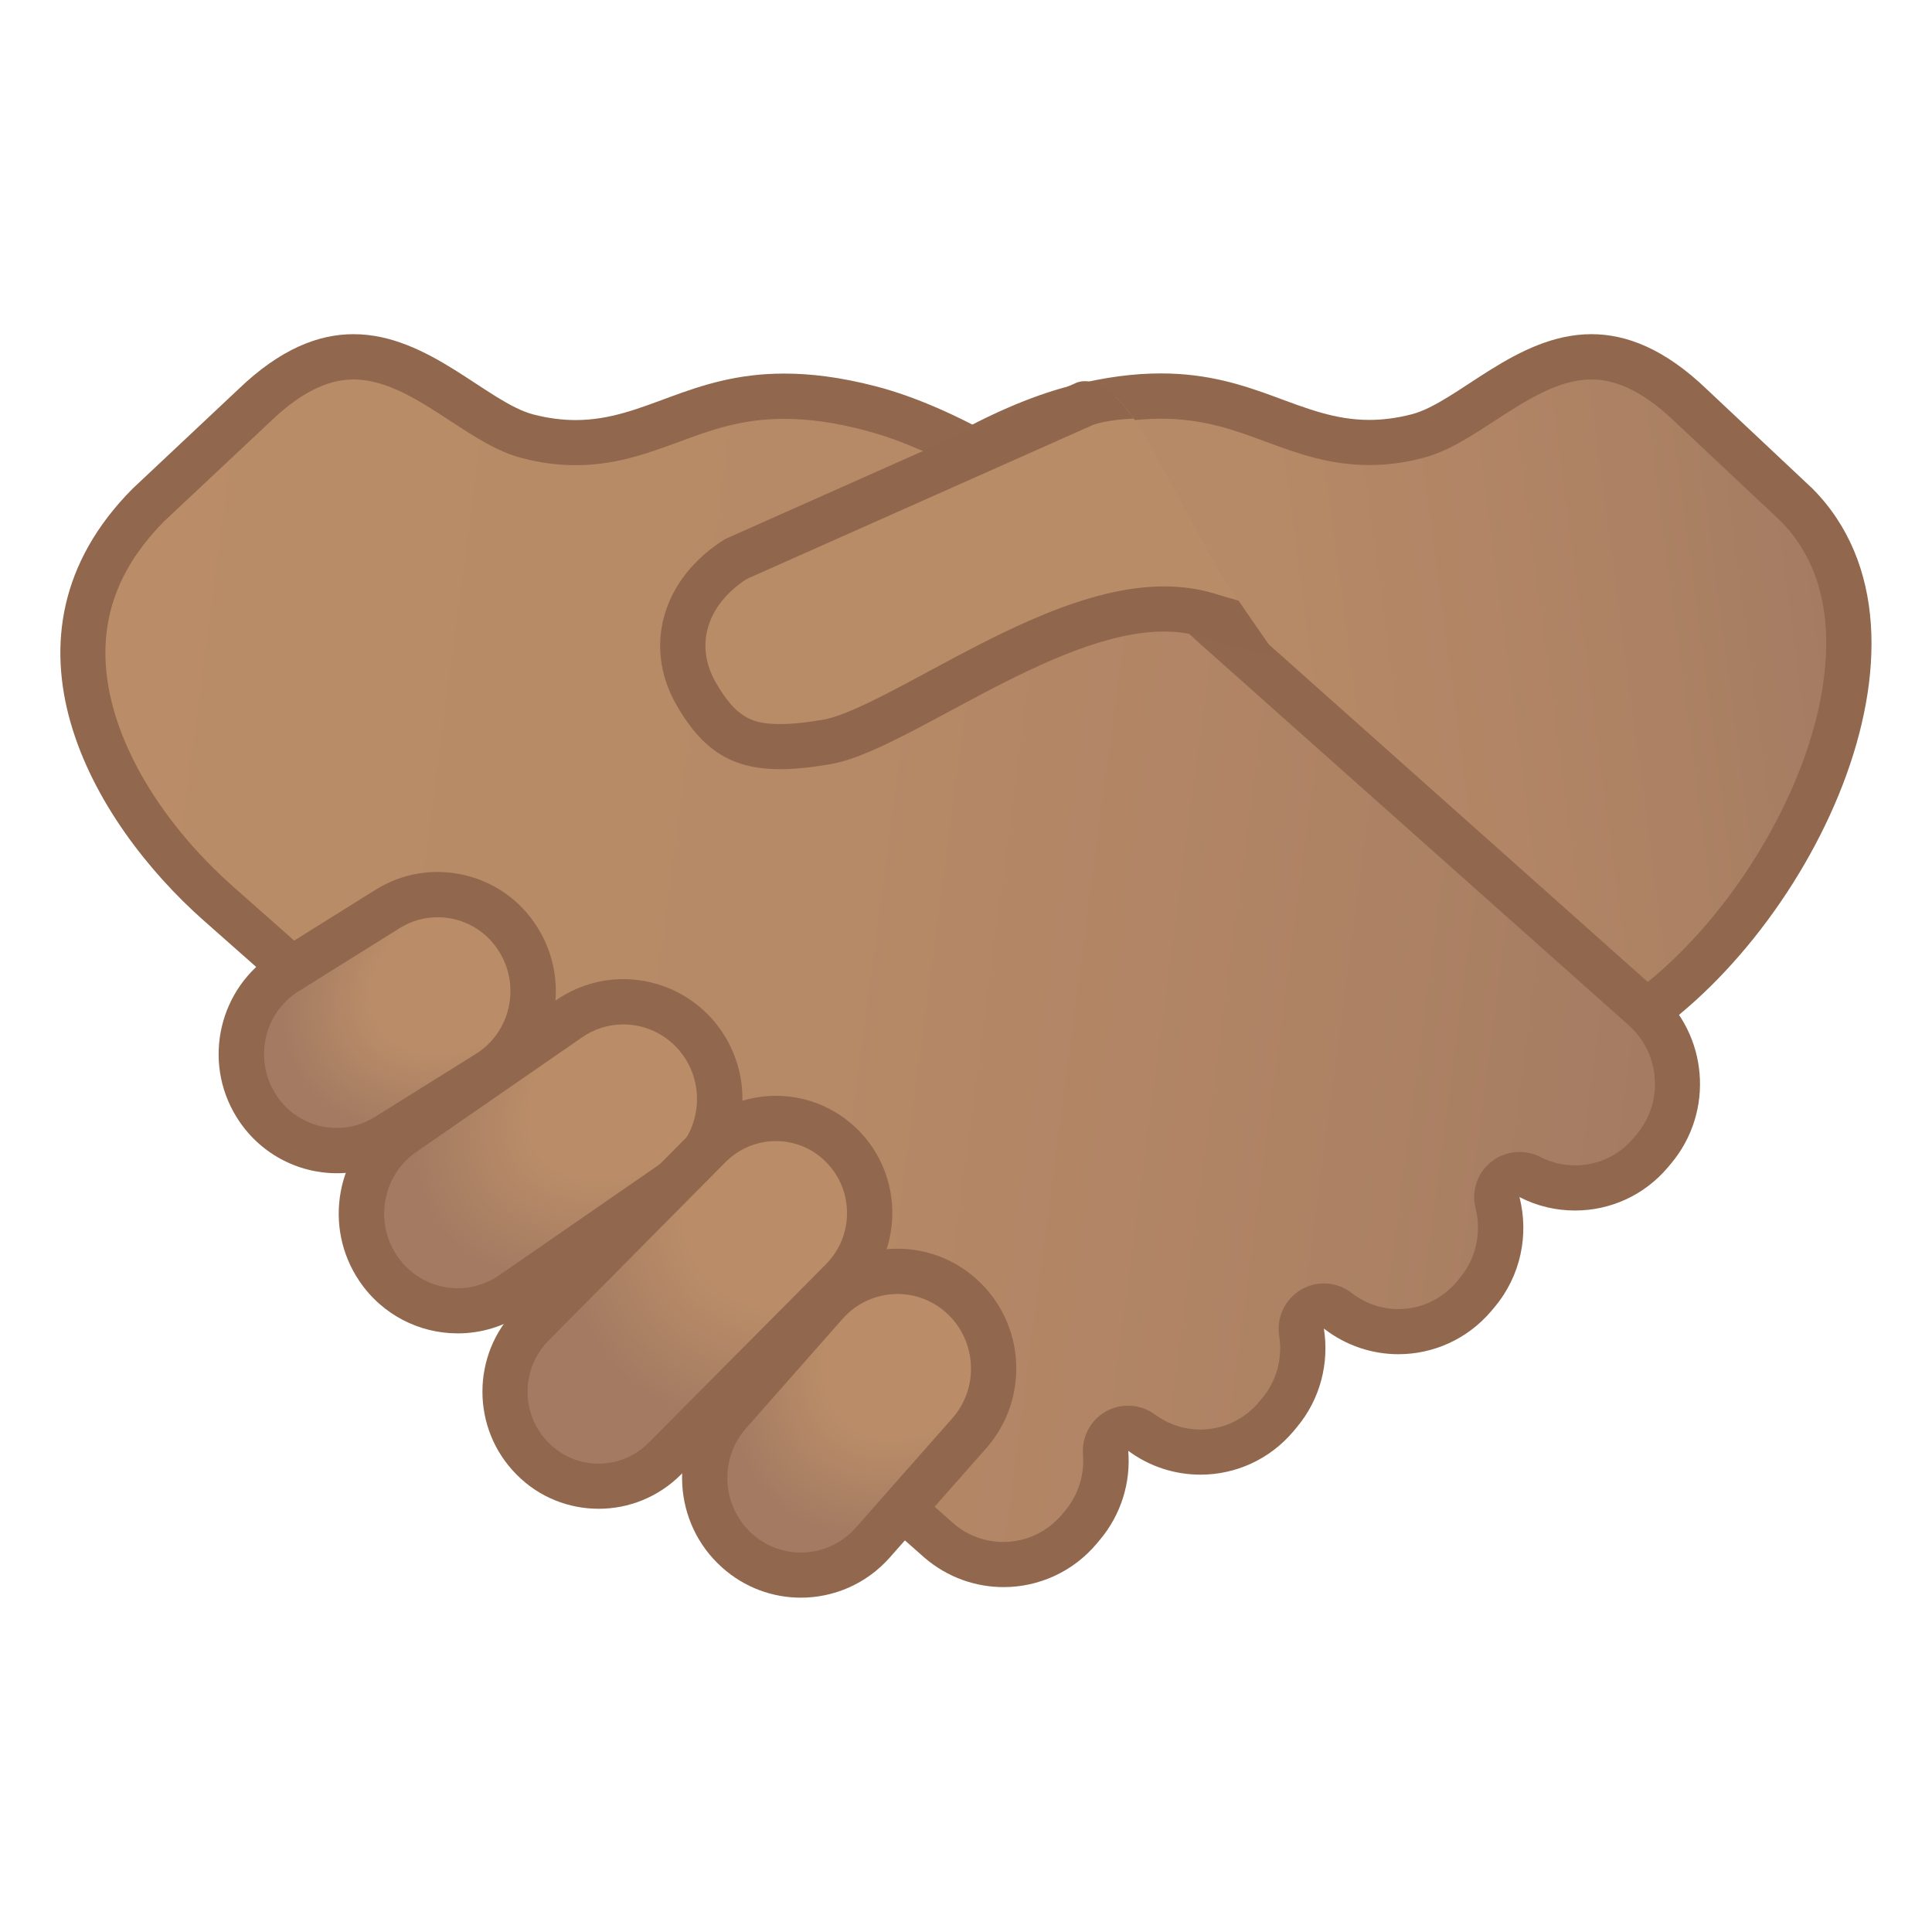
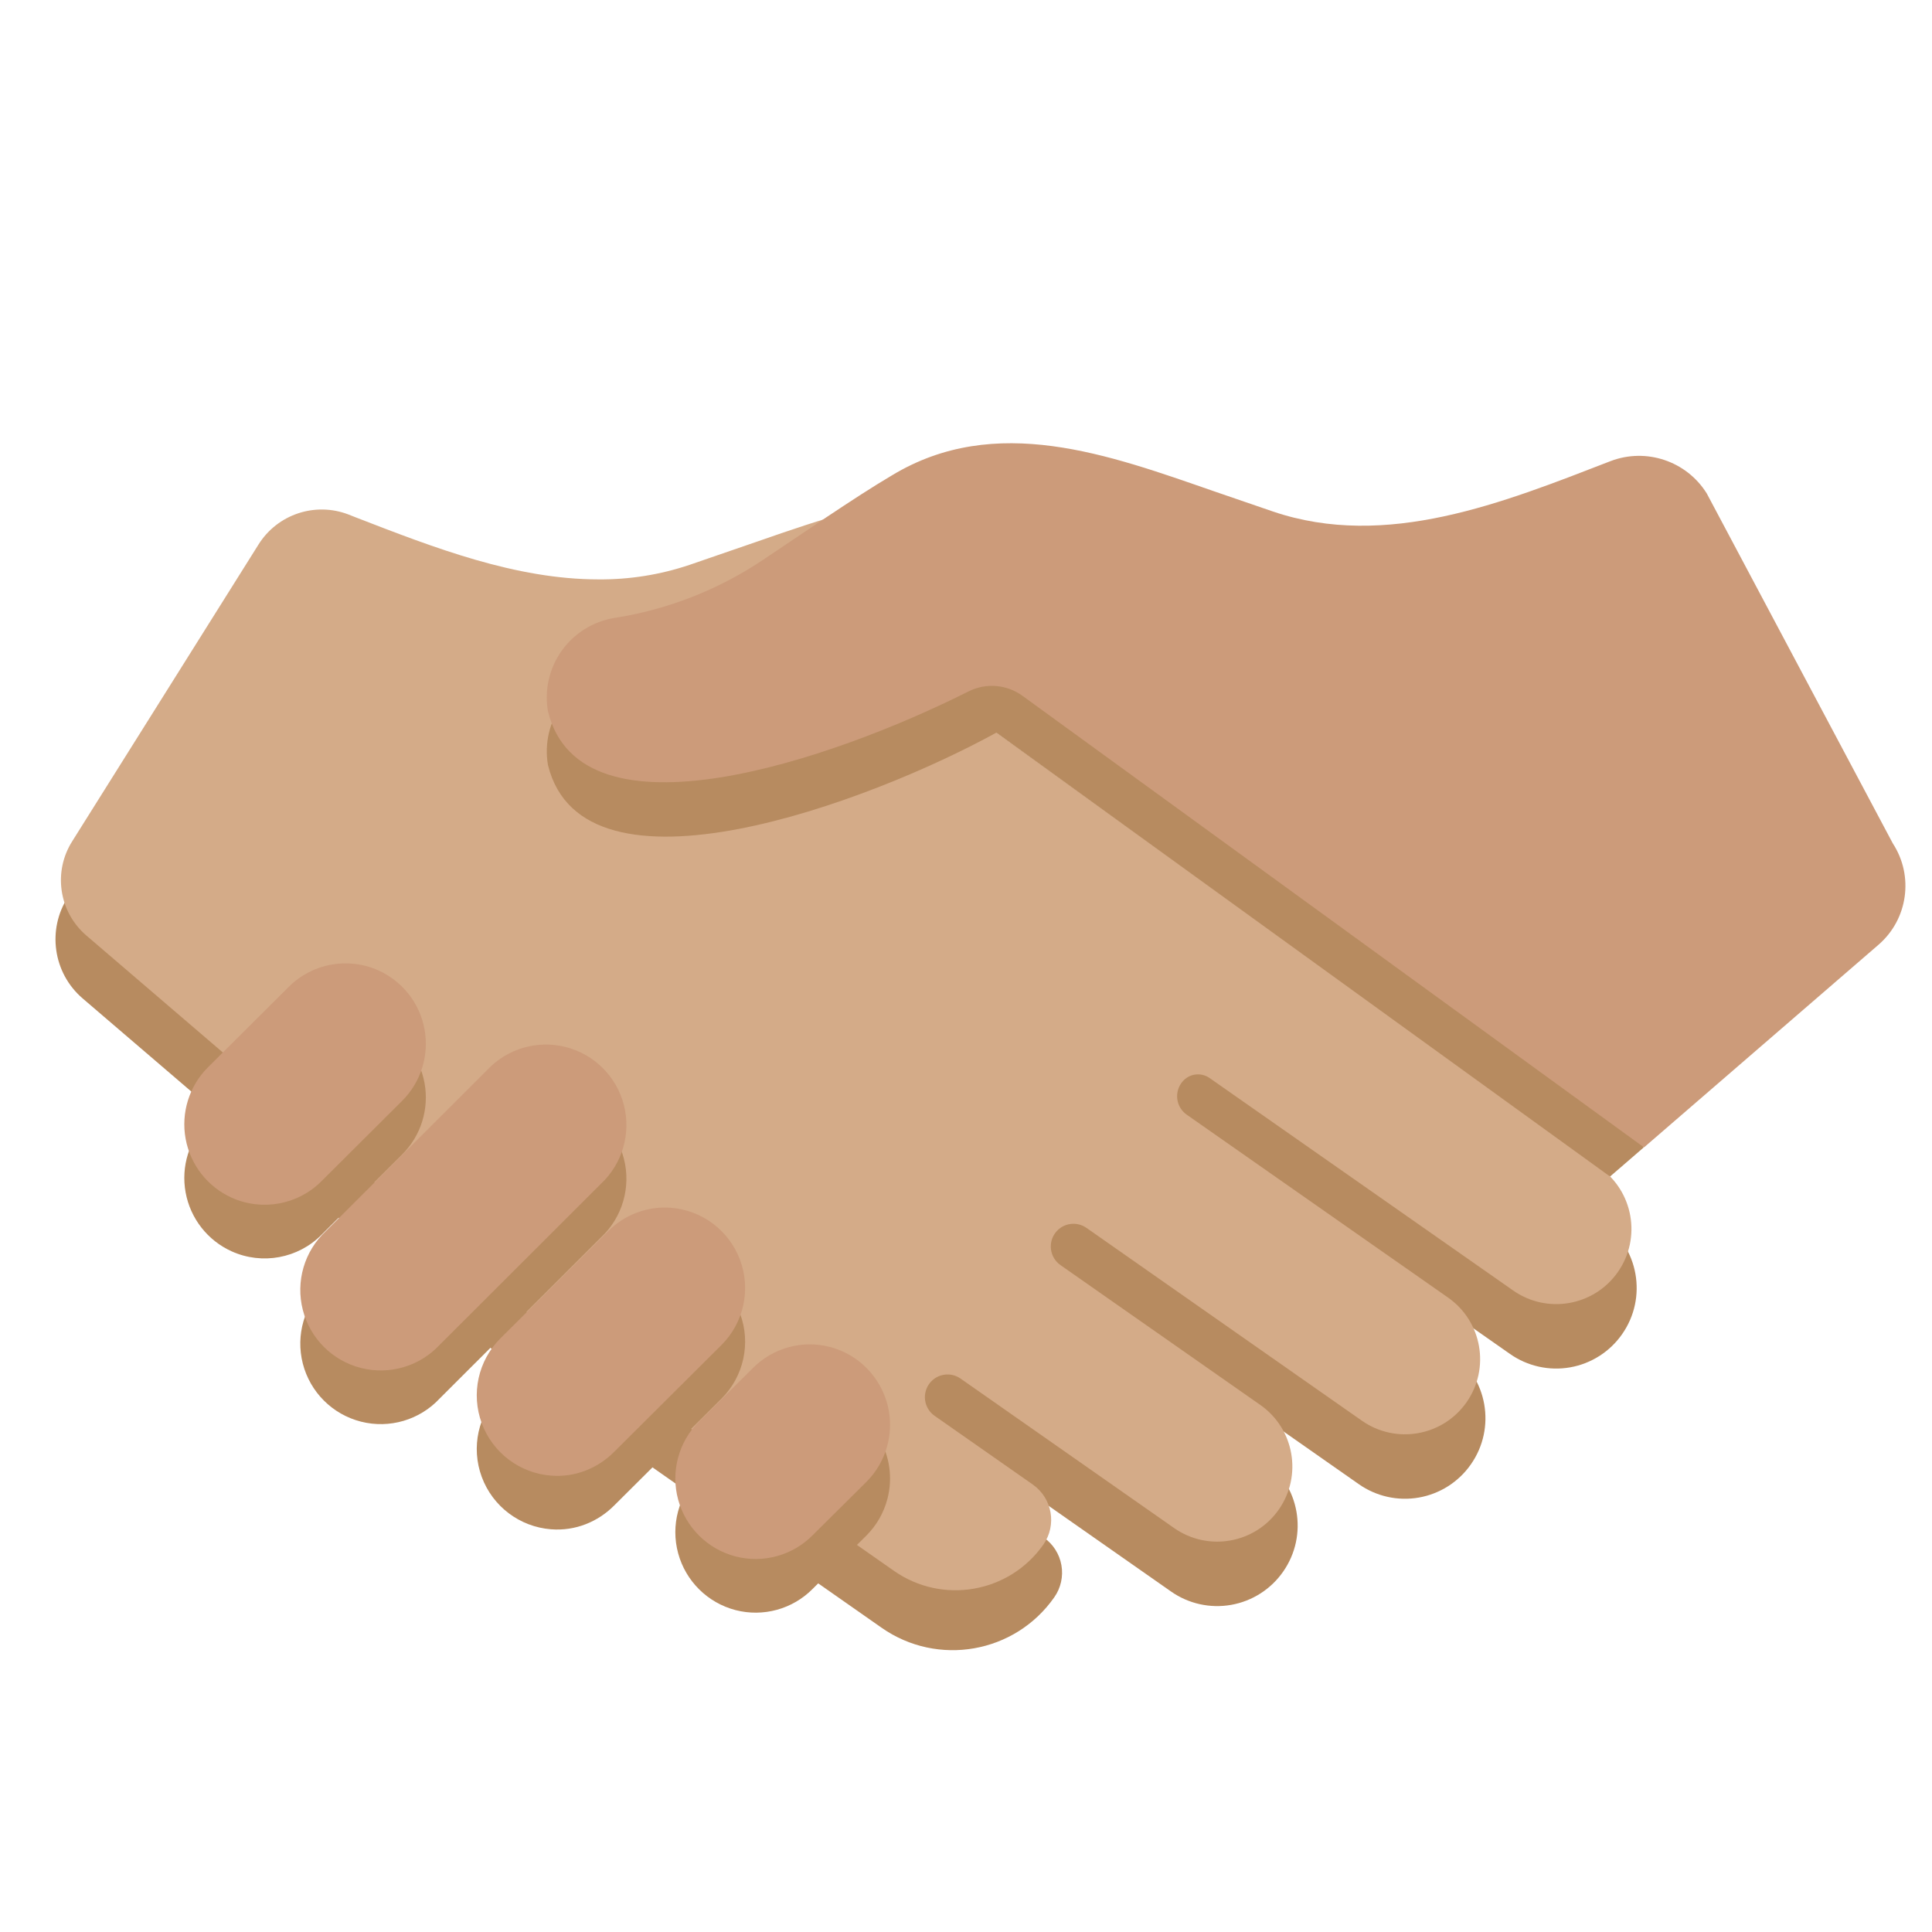
- <svg xmlns="http://www.w3.org/2000/svg" xmlns:xlink="http://www.w3.org/1999/xlink" enable-background="new 0 0 128 128" viewBox="0 0 128 128">
-   <linearGradient id="h" x1="2495.9" x2="2568.3" y1="-119.34" y2="-119.34" gradientTransform="matrix(-.983 .1317 .1306 .9913 2591.8 -167.55)" gradientUnits="userSpaceOnUse">
-     <stop stop-color="#A47B62" offset="0" />
-     <stop stop-color="#AD8264" offset=".191" />
-     <stop stop-color="#B78A67" offset=".551" />
-     <stop stop-color="#BA8D68" offset="1" />
-   </linearGradient>
-   <path d="m49.93 40.14c3.78-3.28 13.35-11.05 21.34-13.11 2.05-0.53 3.9-0.78 5.64-0.78 3.1 0 5.34 0.83 7.5 1.62 1.93 0.71 3.93 1.45 6.31 1.45 1.05 0 2.09-0.14 3.18-0.42 1.39-0.36 2.79-1.28 4.27-2.25 2.16-1.41 4.61-3.02 7.27-3.02 2.18 0 4.34 1.06 6.61 3.25l7.01 6.58c3.47 3.49 3.7 8.26 3.28 11.63-1.03 8.28-7.26 18.06-14.35 22.68l-58.06-27.63z" fill="url(#h)" />
-   <path d="m105.44 25.14c1.77 0 3.59 0.93 5.59 2.86l6.95 6.53c2.45 2.49 3.41 5.98 2.86 10.39-0.95 7.62-6.53 16.58-12.99 21.14l-55.2-26.28c4.39-3.64 12.29-9.58 18.98-11.3 1.93-0.49 3.65-0.74 5.27-0.74 2.83 0 4.85 0.74 6.98 1.53 2.06 0.76 4.18 1.54 6.83 1.54 1.18 0 2.34-0.15 3.56-0.47 1.63-0.42 3.13-1.4 4.72-2.44 2.09-1.35 4.24-2.76 6.45-2.76m0-3c-5 0-8.87 4.52-11.92 5.31-1.01 0.26-1.94 0.37-2.8 0.37-4.57 0-7.55-3.08-13.81-3.08-1.72 0-3.69 0.23-6.02 0.83-10.67 2.74-23.65 14.94-23.65 14.94l60.85 28.97c11.55-6.93 21.75-27.28 11.99-37.11l-6.99-6.57c-2.81-2.7-5.35-3.66-7.65-3.66z" fill="#91674D" />
-   <linearGradient id="g" x1="233.93" x2="343.48" y1="195.87" y2="195.87" gradientTransform="matrix(.983 .1317 -.1306 .9913 -200.86 -167.55)" gradientUnits="userSpaceOnUse">
-     <stop stop-color="#BA8D68" offset="0" />
-     <stop stop-color="#B78A67" offset=".449" />
-     <stop stop-color="#AD8264" offset=".809" />
-     <stop stop-color="#A47B62" offset="1" />
-   </linearGradient>
-   <path d="m66.49 103.64c-1.55 0-3.07-0.56-4.25-1.58l-47.72-42.17c-5.47-4.84-8.84-10.89-9.01-16.2-0.12-3.78 1.34-7.23 4.34-10.25l6.96-6.53c2.28-2.2 4.44-3.26 6.62-3.26 2.66 0 5.11 1.6 7.27 3.02 1.48 0.97 2.88 1.89 4.27 2.25 1.09 0.28 2.13 0.42 3.18 0.42 2.38 0 4.37-0.74 6.3-1.45 2.16-0.8 4.4-1.62 7.5-1.62 1.75 0 3.59 0.26 5.64 0.78 10.17 2.61 22.87 14.46 23 14.58l28.2 25.1c2.8 2.4 3.14 6.61 0.79 9.41l-0.2 0.24c-1.25 1.49-3.08 2.34-5.02 2.34-1.04 0-2.08-0.25-3-0.73-0.22-0.11-0.45-0.17-0.69-0.17-0.33 0-0.66 0.11-0.93 0.33-0.46 0.37-0.67 0.97-0.52 1.54 0.53 2.1 0.02 4.33-1.36 5.96l-0.2 0.24c-1.25 1.49-3.08 2.34-5.01 2.34-1.47 0-2.86-0.48-4.02-1.38-0.27-0.21-0.59-0.32-0.92-0.32-0.26 0-0.53 0.07-0.76 0.21-0.53 0.31-0.82 0.92-0.72 1.53 0.3 1.93-0.24 3.88-1.48 5.36l-0.2 0.24c-1.25 1.49-3.08 2.34-5.02 2.34-1.41 0-2.76-0.45-3.89-1.29-0.26-0.2-0.58-0.29-0.89-0.29-0.25 0-0.5 0.06-0.73 0.19-0.51 0.28-0.82 0.84-0.77 1.43 0.14 1.77-0.41 3.48-1.55 4.83l-0.2 0.24c-1.24 1.47-3.07 2.32-5.01 2.32z" fill="url(#g)" />
-   <path d="m23.42 25.14c2.22 0 4.37 1.41 6.45 2.77 1.59 1.04 3.09 2.02 4.72 2.44 1.22 0.32 2.38 0.47 3.56 0.47 2.64 0 4.77-0.79 6.82-1.54 2.13-0.79 4.15-1.53 6.98-1.53 1.62 0 3.34 0.24 5.27 0.74 9.79 2.51 22.23 14.1 22.35 14.22 0.02 0.02 0.04 0.04 0.06 0.05l28.17 25.07 0.04 0.04c2.15 1.84 2.42 5.11 0.59 7.29l-0.2 0.24c-0.97 1.15-2.37 1.81-3.87 1.81-0.8 0-1.6-0.19-2.31-0.56-0.43-0.22-0.91-0.33-1.38-0.33-0.66 0-1.32 0.22-1.87 0.65-0.92 0.73-1.33 1.94-1.04 3.08 0.41 1.63 0.02 3.36-1.05 4.63l-0.2 0.24c-0.97 1.15-2.37 1.81-3.86 1.81-1.13 0-2.2-0.37-3.1-1.07-0.54-0.42-1.19-0.63-1.84-0.63-0.52 0-1.05 0.14-1.52 0.42-1.06 0.63-1.63 1.84-1.44 3.05 0.24 1.5-0.18 3.02-1.15 4.16l-0.2 0.24c-0.97 1.15-2.37 1.81-3.87 1.81-1.09 0-2.12-0.34-3-0.99-0.53-0.39-1.16-0.59-1.79-0.59-0.5 0-1 0.12-1.45 0.37-1.03 0.57-1.63 1.69-1.54 2.86 0.11 1.37-0.32 2.7-1.2 3.75l-0.2 0.24c-0.97 1.15-2.38 1.81-3.88 1.81-1.2 0-2.36-0.43-3.24-1.18l-47.74-42.2c-5.16-4.57-8.34-10.22-8.5-15.12-0.11-3.38 1.16-6.36 3.87-9.11l6.99-6.56c1.98-1.92 3.8-2.85 5.57-2.85m0-3c-2.3 0-4.84 0.96-7.65 3.67l-6.99 6.57c-9.76 9.83-2.74 22.02 4.74 28.63l47.74 42.2c1.52 1.3 3.38 1.94 5.23 1.94 2.29 0 4.57-0.98 6.17-2.88l0.2-0.24c1.44-1.71 2.06-3.84 1.89-5.91 1.43 1.06 3.11 1.58 4.79 1.58 2.29 0 4.56-0.98 6.16-2.88l0.2-0.24c1.59-1.89 2.17-4.29 1.81-6.56 1.47 1.14 3.21 1.7 4.94 1.7 2.29 0 4.56-0.98 6.16-2.87l0.2-0.24c1.76-2.09 2.29-4.82 1.66-7.3 1.16 0.6 2.42 0.89 3.68 0.89 2.29 0 4.56-0.97 6.16-2.87l0.2-0.24c2.89-3.44 2.47-8.58-0.94-11.5l-28.15-25.07s-12.99-12.21-23.65-14.94c-2.32-0.6-4.29-0.83-6.02-0.83-6.25 0-9.23 3.08-13.81 3.08-0.87 0-1.79-0.11-2.8-0.37-3.05-0.8-6.92-5.32-11.92-5.32z" fill="#91674D" />
-   <radialGradient id="f" cx="2113.8" cy="196" r="16.524" gradientTransform="matrix(-.8204 .5799 -.3806 -.5426 1851.3 -1047.9)" gradientUnits="userSpaceOnUse">
-     <stop stop-color="#BA8D68" offset=".5" />
-     <stop stop-color="#A47B62" offset="1" />
-   </radialGradient>
-   <path d="m30.33 86.85c-2.11 0-4.07-1.05-5.26-2.8-1.99-2.93-1.25-6.96 1.66-8.97l10.98-7.59c1.07-0.74 2.31-1.13 3.59-1.13 2.11 0 4.07 1.05 5.26 2.8 1.99 2.93 1.25 6.96-1.66 8.97l-10.98 7.59c-1.06 0.74-2.3 1.13-3.59 1.13z" fill="url(#f)" />
-   <path d="m41.3 67.87c1.61 0 3.11 0.8 4.02 2.14 1.53 2.26 0.96 5.35-1.27 6.89l-10.98 7.59c-0.81 0.56-1.76 0.86-2.74 0.86-1.61 0-3.11-0.8-4.02-2.14-1.53-2.26-0.96-5.35 1.27-6.89l10.98-7.59c0.81-0.56 1.76-0.86 2.74-0.86m0-3c-1.53 0-3.08 0.45-4.45 1.39l-10.98 7.59c-3.59 2.48-4.51 7.42-2.05 11.04 1.53 2.25 3.99 3.45 6.51 3.45 1.53 0 3.08-0.45 4.45-1.39l10.98-7.59c3.59-2.48 4.51-7.42 2.05-11.04-1.53-2.24-4-3.45-6.51-3.45z" fill="#91674D" />
-   <radialGradient id="e" cx="1576" cy="632.2" r="16.282" gradientTransform="matrix(-.5733 .6659 -.498 -.4353 1279.1 -685.52)" gradientUnits="userSpaceOnUse">
-     <stop stop-color="#BA8D68" offset=".5" />
-     <stop stop-color="#A47B62" offset="1" />
-   </radialGradient>
-   <path d="m53.06 104.36c-1.56 0-3.06-0.58-4.23-1.63-2.63-2.36-2.87-6.45-0.53-9.11l6.39-7.24c1.21-1.37 2.95-2.16 4.76-2.16 1.56 0 3.06 0.58 4.23 1.63 2.63 2.36 2.87 6.45 0.53 9.11l-6.39 7.24c-1.21 1.37-2.94 2.16-4.76 2.16z" fill="url(#e)" />
-   <path d="m59.46 85.73c1.19 0 2.34 0.44 3.23 1.24 2.02 1.82 2.2 4.96 0.4 7l-6.39 7.24c-0.92 1.05-2.25 1.65-3.64 1.65-1.19 0-2.34-0.44-3.23-1.24-2.02-1.82-2.2-4.96-0.4-7l6.39-7.24c0.92-1.05 2.25-1.65 3.64-1.65m0-3c-2.17 0-4.33 0.9-5.89 2.66l-6.39 7.24c-2.89 3.28-2.6 8.3 0.65 11.21 1.5 1.35 3.37 2.01 5.23 2.01 2.17 0 4.33-0.9 5.89-2.66l6.39-7.24c2.89-3.28 2.6-8.3-0.65-11.21-1.5-1.35-3.37-2.01-5.23-2.01z" fill="#91674D" />
-   <radialGradient id="d" cx="2191.9" cy="324.78" r="13.76" gradientTransform="matrix(-.7813 .4857 -.3539 -.5793 1858 -811.9)" gradientUnits="userSpaceOnUse">
-     <stop stop-color="#BA8D68" offset=".5" />
-     <stop stop-color="#A47B62" offset="1" />
-   </radialGradient>
-   <path d="m22.31 76.23c-2.21 0-4.22-1.13-5.38-3.02-1.84-3-0.92-6.95 2.05-8.81l6.69-4.18c1-0.62 2.15-0.96 3.32-0.96 2.21 0 4.22 1.13 5.38 3.02 1.84 3 0.92 6.95-2.05 8.8l-6.69 4.18c-1 0.64-2.15 0.97-3.32 0.97z" fill="url(#d)" />
-   <path d="m28.99 60.77c1.68 0 3.22 0.86 4.1 2.31 1.41 2.3 0.71 5.33-1.57 6.75l-6.68 4.17c-0.76 0.48-1.63 0.73-2.52 0.73-1.68 0-3.22-0.86-4.1-2.31-1.41-2.3-0.71-5.33 1.57-6.75l6.69-4.18c0.75-0.47 1.62-0.72 2.51-0.72m0-3c-1.41 0-2.83 0.38-4.11 1.18l-6.69 4.18c-3.67 2.29-4.81 7.16-2.53 10.86 1.48 2.41 4.04 3.74 6.66 3.74 1.41 0 2.83-0.38 4.11-1.18l6.69-4.18c3.67-2.29 4.81-7.16 2.53-10.86-1.48-2.42-4.04-3.74-6.66-3.74z" fill="#91674D" />
-   <radialGradient id="c" cx="1695.7" cy="291.65" r="16.872" gradientTransform="matrix(.5965 .6015 -.7159 .7219 -749.49 -1151.8)" gradientUnits="userSpaceOnUse">
-     <stop stop-color="#BA8D68" offset=".5" />
-     <stop stop-color="#A47B62" offset="1" />
-   </radialGradient>
-   <path d="m39.67 98.47c-1.65 0-3.21-0.65-4.38-1.83-2.42-2.44-2.42-6.42 0-8.87l11.74-11.84c1.17-1.18 2.73-1.83 4.38-1.83s3.21 0.65 4.38 1.83c2.43 2.45 2.43 6.42 0 8.87l-11.74 11.84c-1.17 1.18-2.73 1.83-4.38 1.83z" fill="url(#c)" />
-   <path d="m51.41 75.6c1.25 0 2.43 0.49 3.32 1.39 1.85 1.86 1.85 4.89 0 6.76l-11.75 11.83c-0.89 0.89-2.06 1.39-3.32 1.39s-2.43-0.49-3.32-1.39c-1.85-1.86-1.85-4.89 0-6.76l11.74-11.84c0.9-0.89 2.07-1.38 3.33-1.38m0-3c-1.97 0-3.94 0.76-5.45 2.27l-11.74 11.84c-3.01 3.03-3.01 7.95 0 10.98 1.5 1.52 3.47 2.27 5.45 2.27 1.97 0 3.94-0.76 5.45-2.27l11.74-11.84c3.01-3.03 3.01-7.95 0-10.98-1.51-1.51-3.48-2.27-5.45-2.27z" fill="#91674D" />
-   <defs>
-     <path id="b" d="m44.83 46.73c-2.25-3.89-0.96-8.43 3.22-11.02l23.28-10.36c2.56-0.93 5.43 5.17 5.43 5.17l4.07 7.48s3.65 5.35 4.05 5.84c2.06 2.49-1.06-0.71-5.33-1.65-7.56-1.65-18.97 7.46-24.43 8.43s-8.04 0-10.29-3.89z" />
-   </defs>
-   <clipPath id="a">
-     <use xlink:href="#b" />
-   </clipPath>
-   <g clip-path="url(#a)">
-     <path d="m51.69 49.47c-2.62 0-4.08-0.91-5.57-3.49-1.85-3.2-0.79-6.78 2.62-8.95l23.13-10.29c0.95-0.33 2.46-0.53 4.17-0.53 5.04 0 9.84 1.55 10.5 3.38 0.03 0.09 0.07 0.17 0.12 0.25l7.37 12.5c0.02 0.08 0.02 0.12 0.02 0.14-0.05 0-0.61 0.38-2.58 0.38-2.84 0-7.25-0.81-11.49-2.11-0.88-0.27-1.85-0.41-2.87-0.41-4.75 0-10.16 2.91-14.93 5.47-2.88 1.55-5.61 3.01-7.34 3.32-1.23 0.23-2.26 0.34-3.15 0.34z" fill="#B98C68" />
-     <path d="m76.05 27.71c4.97 0 8.71 1.55 9.09 2.39 0.06 0.18 0.14 0.35 0.24 0.51l6.35 10.76h-0.24c-2.7 0-6.94-0.78-11.05-2.05-1.03-0.31-2.14-0.47-3.31-0.47-5.13 0-10.72 3-15.64 5.65-2.65 1.43-5.4 2.9-6.89 3.17-1.15 0.2-2.1 0.3-2.9 0.3-1.86 0-2.91-0.4-4.27-2.74-1.42-2.46-0.62-5.14 2.04-6.87l22.97-10.22c0.78-0.27 2.12-0.43 3.61-0.43m0-3c-1.88 0-3.58 0.21-4.73 0.63l-23.28 10.36c-4.18 2.59-5.47 7.13-3.22 11.02 1.72 2.97 3.63 4.24 6.87 4.24 1 0 2.13-0.12 3.42-0.35 4.9-0.87 14.7-8.77 22.01-8.77 0.85 0 1.66 0.11 2.43 0.34 3.96 1.22 8.66 2.18 11.93 2.18 2.84 0 4.62-0.73 3.93-2.64l-7.46-12.64c-1.05-2.97-7.08-4.37-11.9-4.37z" fill="#90674D" />
-   </g>
+ <svg xmlns="http://www.w3.org/2000/svg" viewBox="0 0 36 36" xml:space="preserve">
+   <path fill="#B78B60" d="M16.428 30.331a2.31 2.31 0 0 0 3.217-.568.798.798 0 0 0-.197-1.114l-1.85-1.949 4.222 2.955a1.497 1.497 0 0 0 2.089-.369 1.5 1.5 0 0 0-.369-2.089l-3.596-3.305 5.375 3.763a1.497 1.497 0 0 0 2.089-.369 1.5 1.5 0 0 0-.369-2.089l-4.766-4.073 5.864 4.105a1.497 1.497 0 0 0 2.089-.369 1.5 1.5 0 0 0-.369-2.089L4.733 11.194l-3.467 5.521c-.389.6-.283 1.413.276 1.891l7.786 6.671c.355.304.724.591 1.107.859l5.993 4.195z" />
+   <path fill="#D4AB88" d="M29.802 21.752 18.5 13.601l-.059-.08.053-.08.053-.053.854.469c.958.62 3.147 1.536 4.806 1.536 1.135 0 1.815-.425 2.018-1.257a1.409 1.409 0 0 0-1.152-1.622 6.788 6.788 0 0 1-2.801-1.091l-.555-.373c-.624-.421-1.331-.898-1.853-1.206-.65-.394-1.357-.585-2.163-.585-1.196 0-2.411.422-3.585.83l-1.266.436a5.18 5.18 0 0 1-1.696.271c-1.544 0-3.055-.586-4.516-1.152l-.147-.058a1.389 1.389 0 0 0-1.674.56L1.35 15.669a1.357 1.357 0 0 0 .257 1.761l7.785 6.672c.352.301.722.588 1.1.852l6.165 4.316a2 2 0 0 0 2.786-.491.803.803 0 0 0-.196-1.115l-1.833-1.283a.424.424 0 0 1-.082-.618.422.422 0 0 1 .567-.075l3.979 2.785a1.4 1.4 0 0 0 1.606-2.294l-3.724-2.606a.424.424 0 0 1-.082-.618.423.423 0 0 1 .567-.075l5.132 3.593a1.4 1.4 0 0 0 1.606-2.294l-4.868-3.407a.42.42 0 0 1-.081-.618.377.377 0 0 1 .506-.066l5.656 3.959a1.4 1.4 0 0 0 1.606-2.295z" />
+   <path d="M16.536 27.929c-.07.267-.207.498-.389.681l-1.004.996a1.494 1.494 0 0 1-1.437.396 1.5 1.5 0 0 1-.683-2.512l1.004-.996a1.494 1.494 0 0 1 1.437-.396 1.502 1.502 0 0 1 1.072 1.831zM5.992 23.008l1.503-1.497a1.5 1.5 0 0 0-.444-2.429 1.495 1.495 0 0 0-1.674.31l-1.503 1.497a1.5 1.5 0 0 0 .445 2.429 1.496 1.496 0 0 0 1.673-.31zm5.204.052a1.5 1.5 0 1 0-2.122-2.118L6.072 23.94a1.5 1.5 0 1 0 2.122 2.118l3.002-2.998zm2.25 3a1.5 1.5 0 0 0-.945-2.555 1.489 1.489 0 0 0-1.173.44L9.323 25.94a1.5 1.5 0 0 0 .945 2.556c.455.036.874-.141 1.173-.44l2.005-1.996zm16.555-4.137.627-.542-6.913-10.85-12.27 1.985a1.507 1.507 0 0 0-1.235 1.737c.658 2.695 6.003.693 8.355-.601l11.436 8.271z" fill="#B78B60" />
+   <path d="M16.536 26.929c-.07.267-.207.498-.389.681l-1.004.996a1.494 1.494 0 0 1-1.437.396 1.5 1.5 0 0 1-.683-2.512l1.004-.996a1.494 1.494 0 0 1 1.437-.396 1.502 1.502 0 0 1 1.072 1.831zM5.992 22.008l1.503-1.497a1.5 1.5 0 0 0-.444-2.429 1.497 1.497 0 0 0-1.674.31l-1.503 1.497a1.5 1.5 0 0 0 .445 2.429 1.496 1.496 0 0 0 1.673-.31zm5.204.052a1.5 1.5 0 1 0-2.122-2.118L6.072 22.94a1.5 1.5 0 1 0 2.122 2.118l3.002-2.998zm2.25 3a1.5 1.5 0 0 0-.945-2.555 1.489 1.489 0 0 0-1.173.44L9.323 24.94a1.5 1.5 0 0 0 .945 2.556c.455.036.874-.141 1.173-.44l2.005-1.996zm21.557-7.456a1.45 1.45 0 0 0 .269-1.885l-.003-.005-3.467-6.521a1.488 1.488 0 0 0-1.794-.6c-1.992.771-4.174 1.657-6.292.937l-1.098-.377c-1.948-.675-4.066-1.466-6-.294-.695.409-1.738 1.133-2.411 1.58a6.873 6.873 0 0 1-2.762 1.076 1.502 1.502 0 0 0-1.235 1.737c.613 2.512 5.3.908 7.838-.369a.968.968 0 0 1 1.002.081l11.584 8.416 4.369-3.776z" fill="#CC9B7A" />
</svg>
